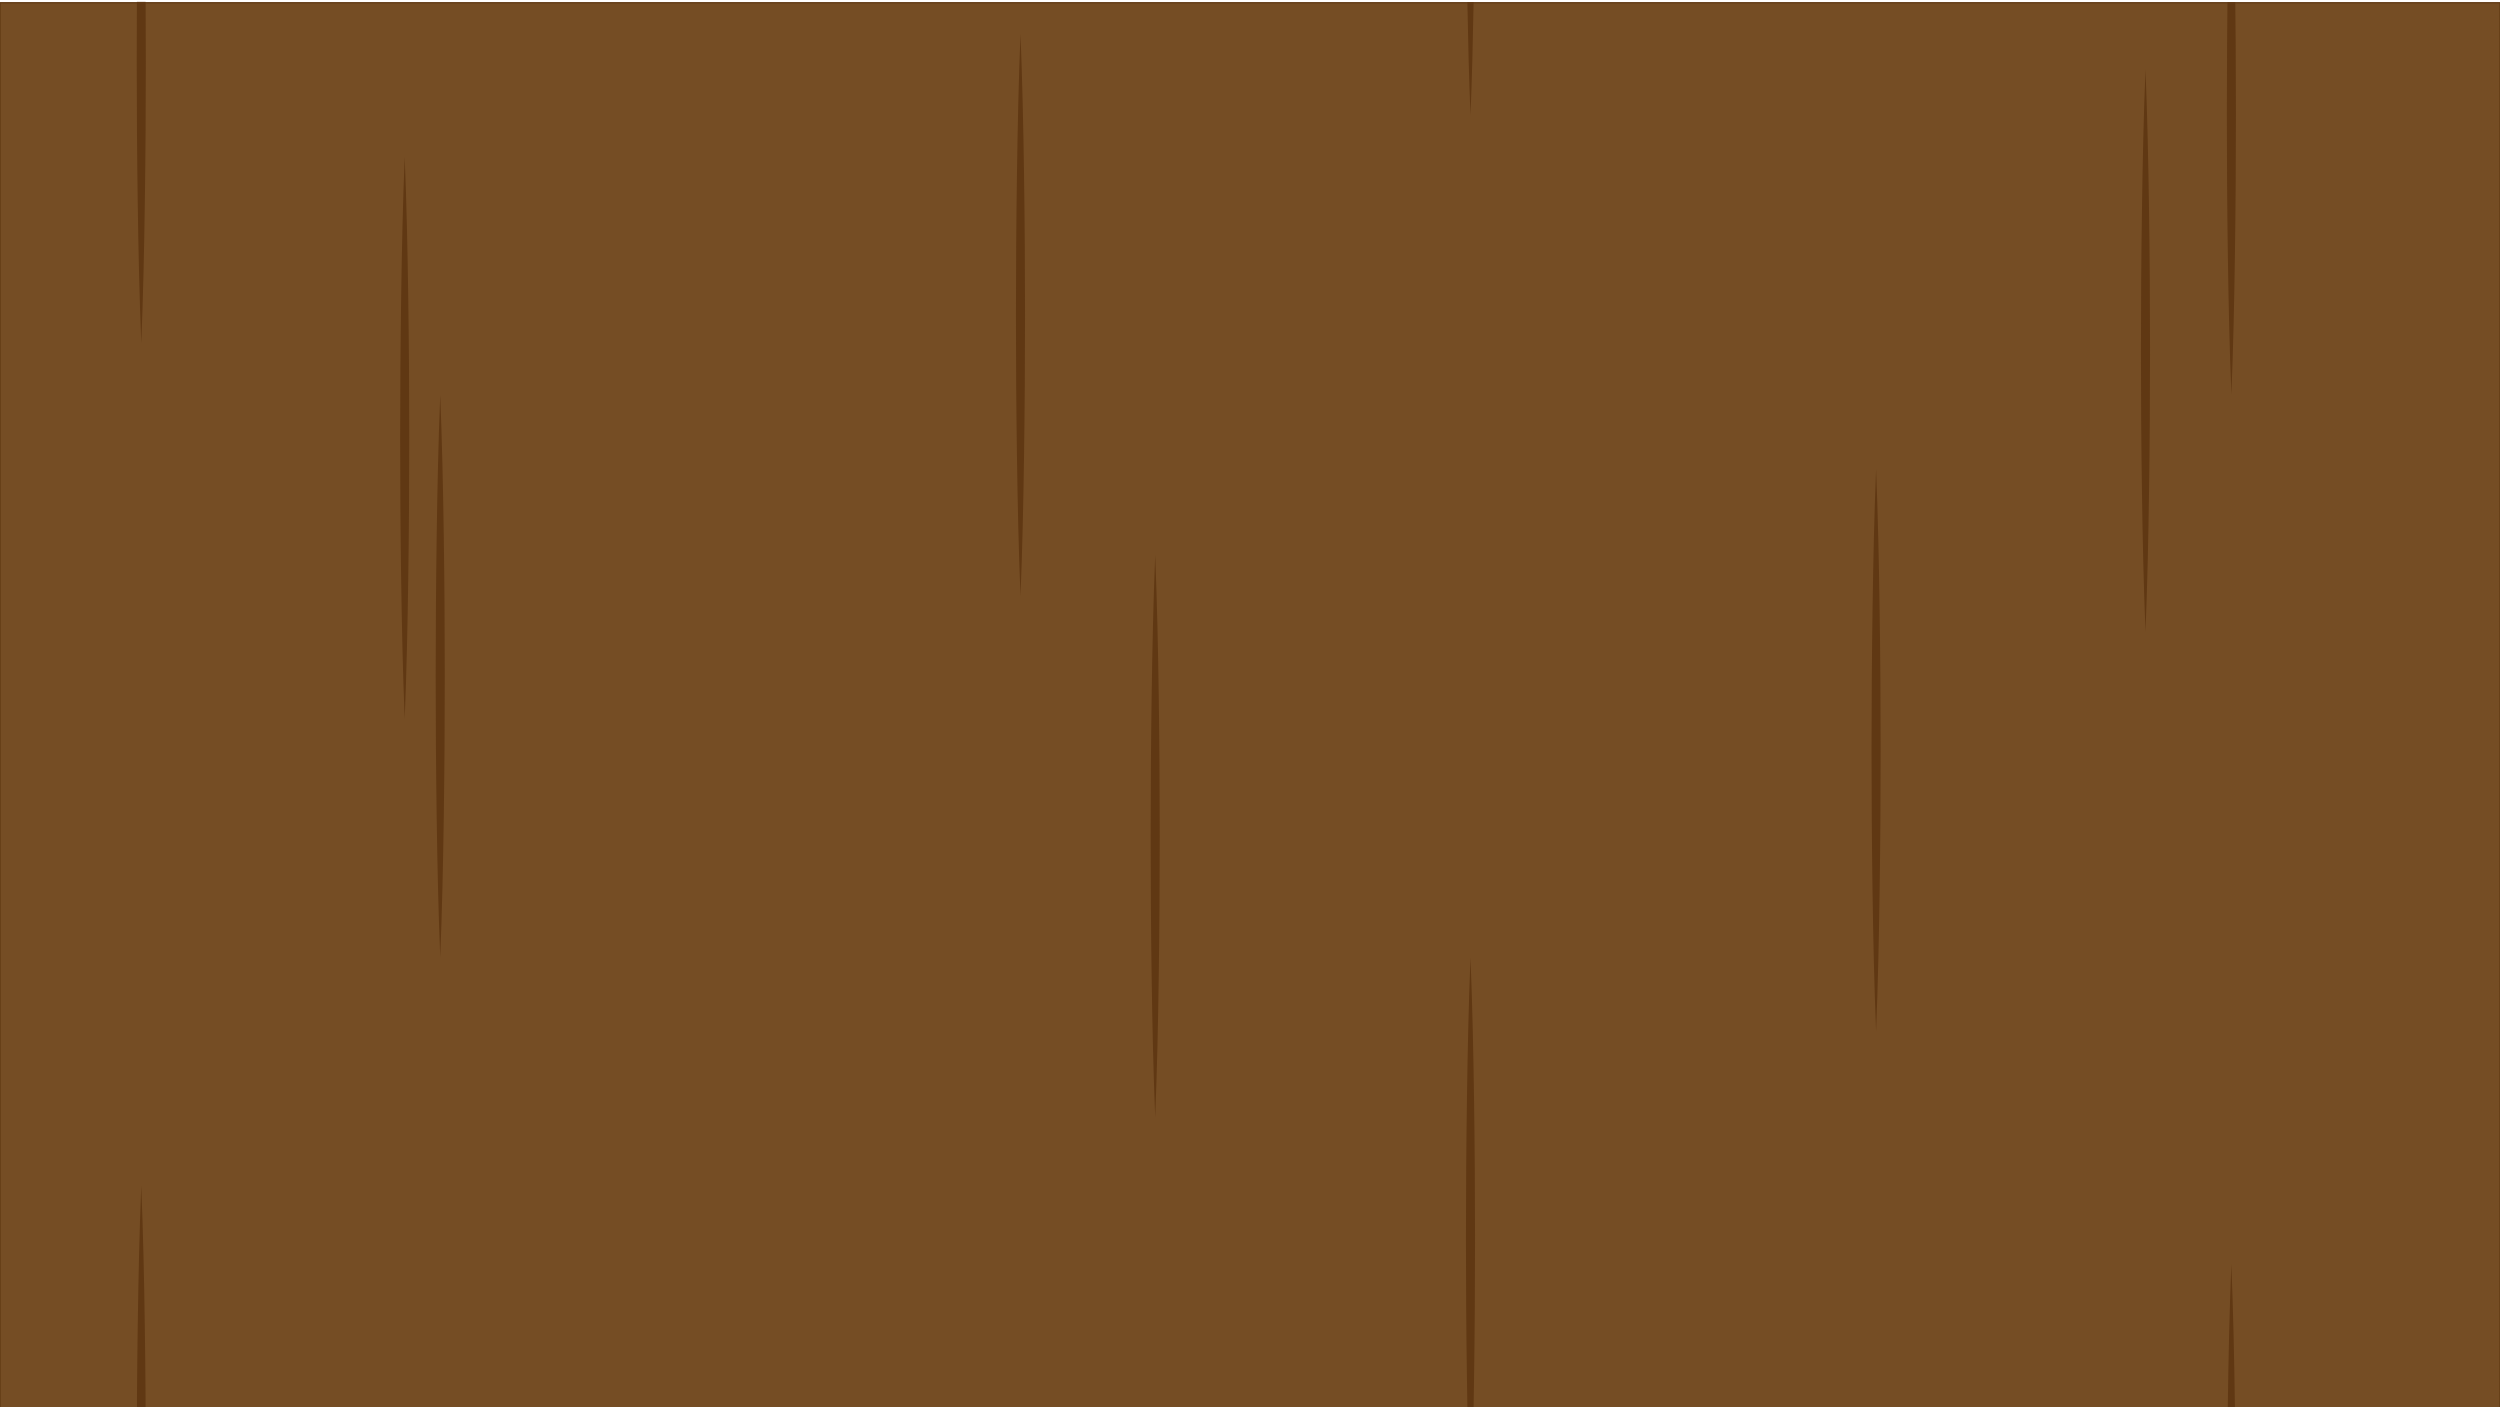
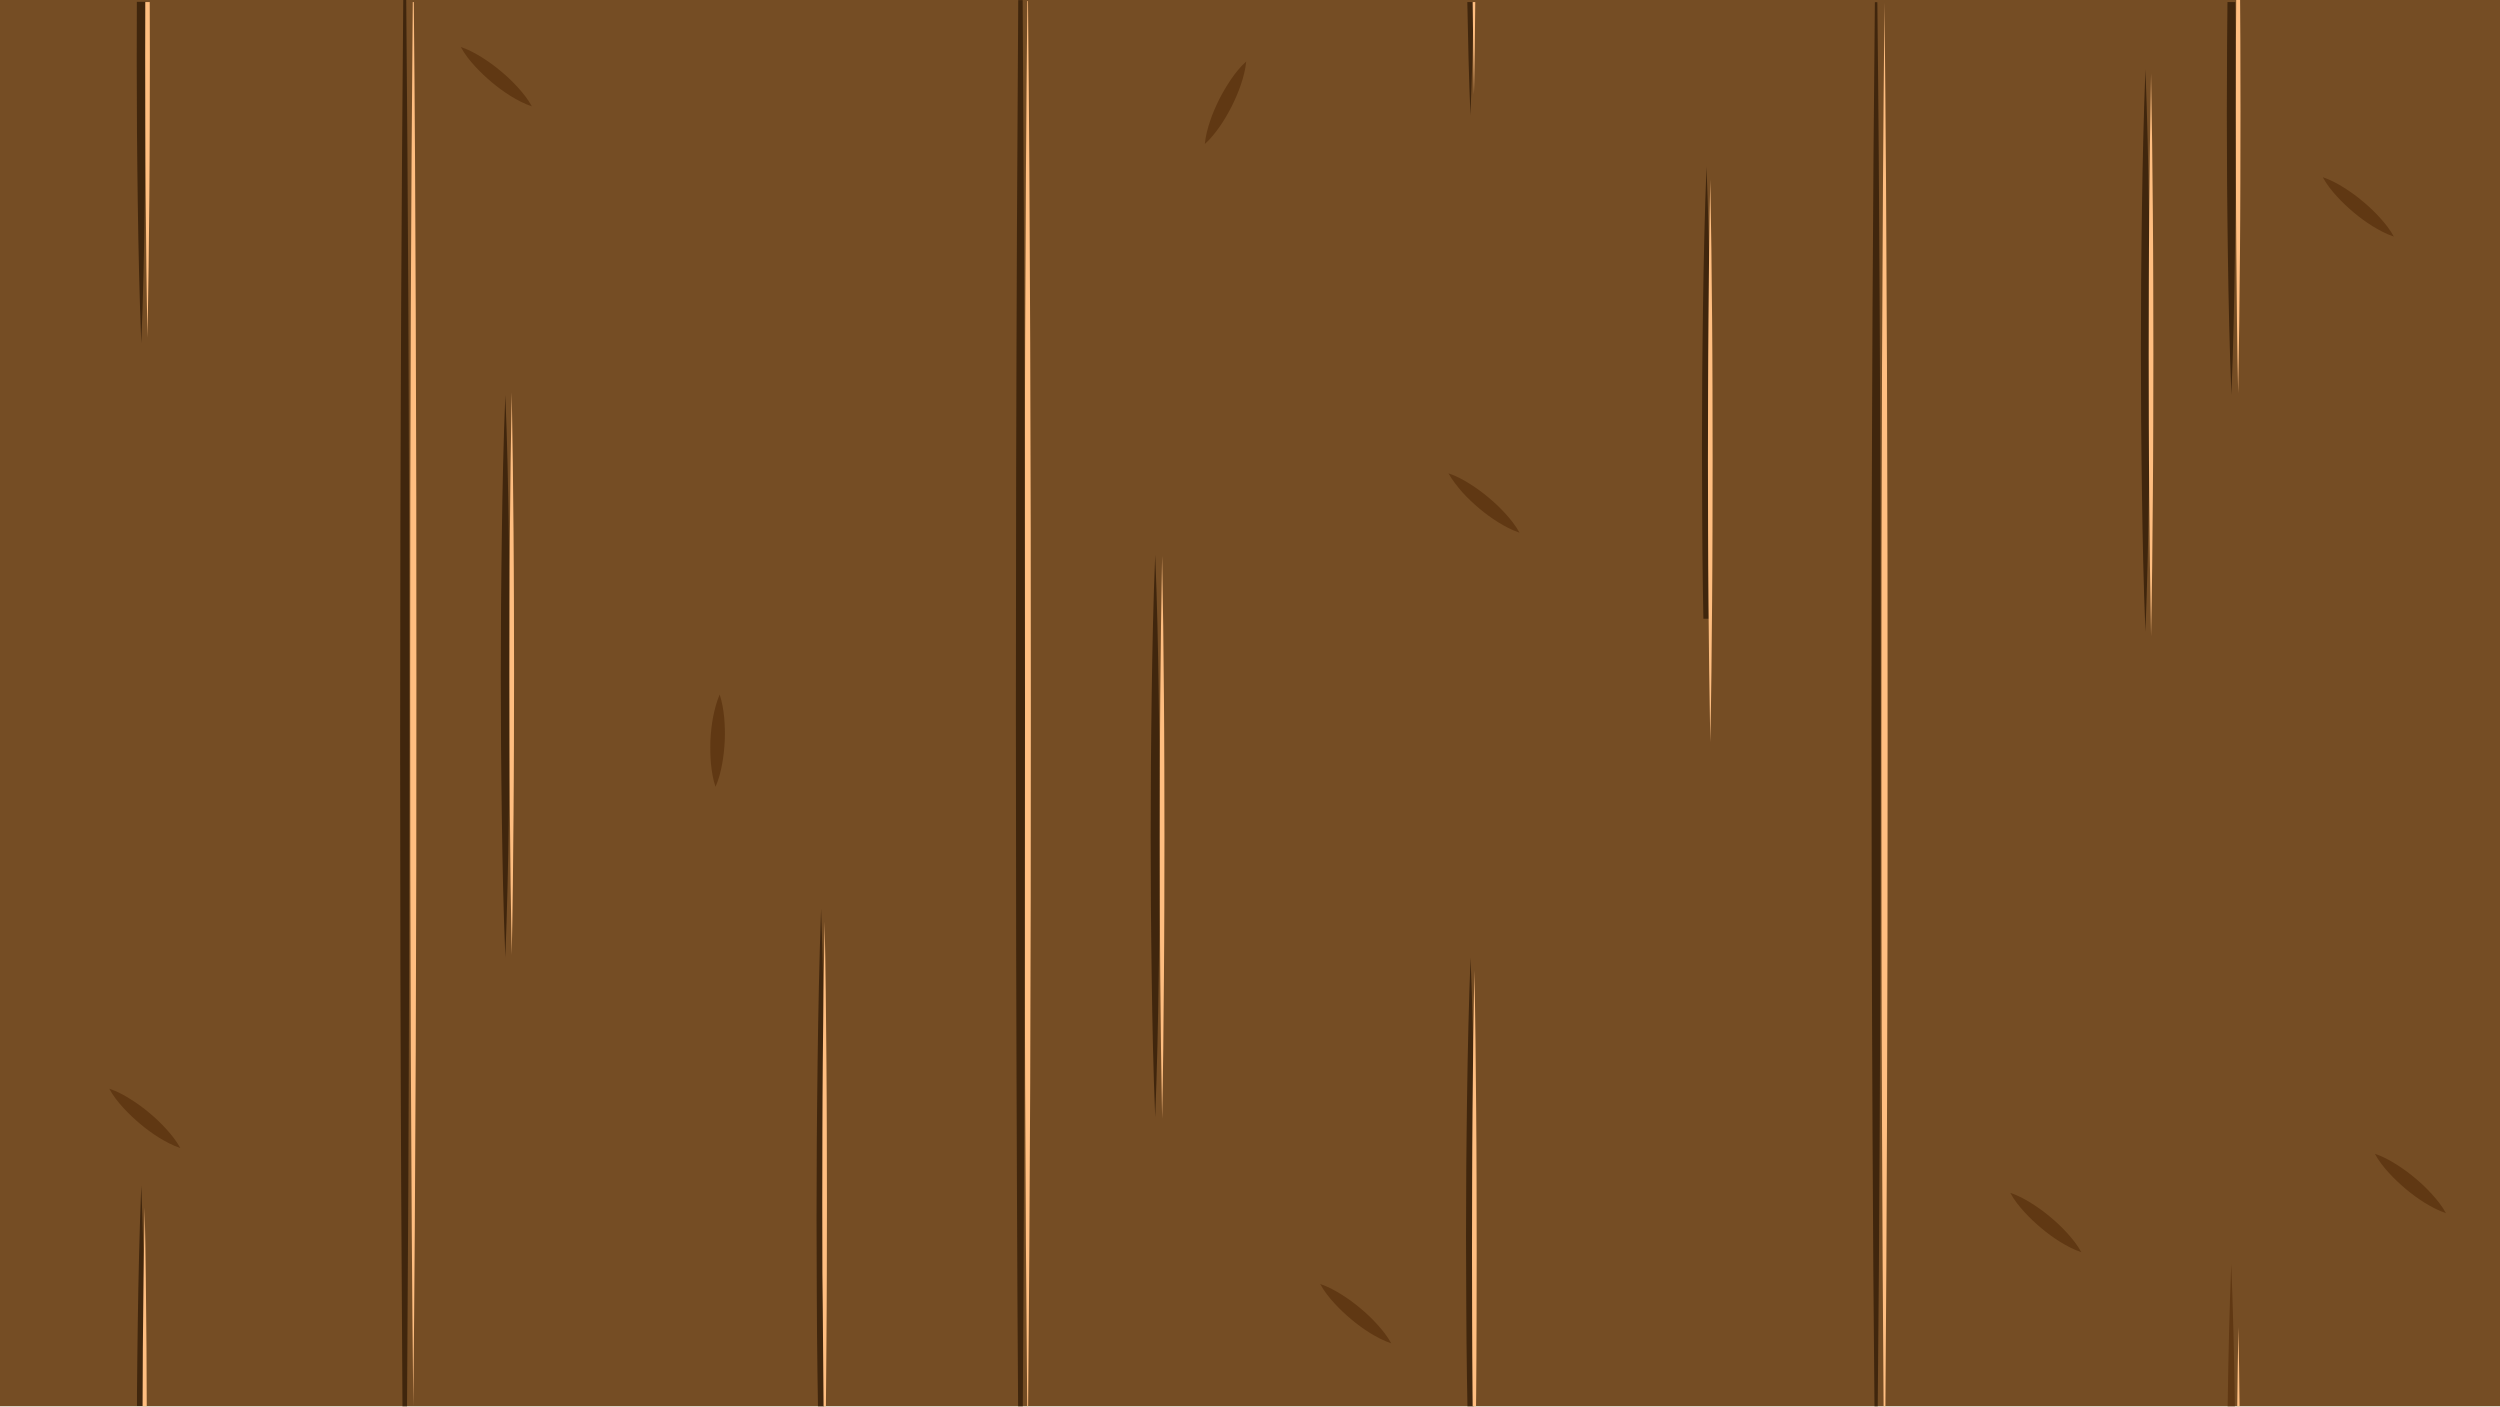
- <svg xmlns="http://www.w3.org/2000/svg" id="Background" viewBox="0 0 1920 1080">
-   <defs>
-     <style>.cls-1{fill:#754d24;stroke:#603813;stroke-miterlimit:10;}.cls-2{fill:#603813;}</style>
-   </defs>
-   <rect class="cls-1" y="2.1" width="1920" height="1080" />
-   <path class="cls-2" d="M310.81,120.28c1.45,36,2.21,72,2.72,108,.32,18,.4,36,.59,54l.19,54-.19,54c-.19,18-.25,36-.58,54-.51,36-1.27,72-2.73,108-1.46-36-2.22-72-2.73-108-.33-18-.39-36-.58-54l-.19-54,.2-54c.19-18,.26-36,.58-54C308.6,192.28,309.36,156.28,310.81,120.28Z" />
-   <path class="cls-2" d="M338.09,303.31c1.45,36,2.21,72,2.73,108,.32,18,.39,36,.58,54l.19,54-.18,54c-.2,18-.26,36-.58,54-.52,36-1.28,72-2.74,108-1.45-36-2.21-72-2.73-108-.32-18-.38-36-.58-54l-.18-54,.19-54c.19-18,.26-36,.58-54C335.89,375.31,336.65,339.31,338.09,303.31Z" />
-   <path class="cls-2" d="M1647.74,53.21c1.45,36,2.2,72,2.72,108,.32,18,.39,36,.58,54l.19,54-.18,54c-.19,18-.26,36-.58,54-.51,36-1.28,72-2.73,108-1.46-36-2.22-72-2.73-108-.33-18-.39-36-.59-54l-.18-54,.19-54c.19-18,.26-36,.59-54C1645.53,125.21,1646.29,89.21,1647.74,53.21Z" />
-   <path class="cls-2" d="M1440.83,360.15c1.45,36,2.21,72,2.72,108,.32,18,.4,36,.59,54l.19,54-.18,54c-.2,18-.26,36-.59,54-.51,36-1.27,72-2.73,108-1.46-36-2.22-72-2.73-108-.33-18-.39-36-.58-54l-.19-54,.2-54c.19-18,.26-36,.58-54C1438.63,432.15,1439.38,396.15,1440.83,360.15Z" />
-   <path class="cls-2" d="M783.74,25.92c1.45,36,2.2,72,2.72,108,.32,18,.39,36,.58,54l.19,54-.18,54c-.19,18-.26,36-.58,54-.51,36-1.28,72-2.73,108-1.46-36-2.22-72-2.73-108-.33-18-.39-36-.59-54l-.18-54,.19-54c.19-18,.26-36,.59-54C781.53,97.92,782.29,61.92,783.74,25.92Z" />
-   <path class="cls-2" d="M887.19,426.1c1.45,36,2.21,72,2.72,108,.32,18,.39,36,.58,54l.2,54-.19,54c-.19,18-.25,36-.58,54-.51,36-1.27,72-2.73,108-1.46-36-2.22-72-2.73-108-.33-18-.39-36-.58-54l-.19-54,.19-54c.19-18,.27-36,.59-54C885,498.1,885.74,462.1,887.19,426.1Z" />
-   <path class="cls-2" d="M1126.94,1.58c.5,29,1.22,58.06,2.4,87.09,1.17-29,1.89-58.06,2.4-87.09Z" />
-   <path class="cls-2" d="M105.12,1.44,105,47.74l.19,54c.19,18,.26,36,.58,54,.51,36,1.28,72,2.73,108,1.46-36,2.22-72,2.73-108,.33-18,.39-36,.59-54l.18-54-.16-46.3Z" />
-   <path class="cls-2" d="M1716.69,1.61h-6q-.15,15.86-.29,31.7l-.19,54,.18,54c.19,18,.26,36,.58,54,.52,36,1.28,72,2.73,108,1.46-36,2.22-72,2.73-108,.33-18,.39-36,.59-54l.18-54-.19-54Q1716.81,17.45,1716.69,1.61Z" />
-   <path class="cls-2" d="M1716.45,1082.61l-.06-4c-.51-36-1.27-72-2.72-108-1.44,36-2.2,72-2.72,108l-.06,4Z" />
-   <path class="cls-2" d="M1126.61,1059.31q.17,11.65.37,23.3h4.72q.19-11.65.37-23.3c.32-18,.39-36,.58-54l.18-54-.19-54c-.19-18-.26-36-.58-54-.52-36-1.27-72-2.72-108-1.45,36-2.21,72-2.72,108-.33,18-.4,36-.59,54l-.19,54,.18,54C1126.22,1023.31,1126.28,1041.31,1126.61,1059.31Z" />
-   <path class="cls-2" d="M111.8,1082.63l0-10.25c-.19-18-.26-36-.59-54-.51-36-1.27-72-2.72-108-1.45,36-2.2,72-2.72,108-.32,18-.39,36-.58,54l0,10.25Z" />
+ <svg xmlns="http://www.w3.org/2000/svg" version="1.1" id="Background" x="0px" y="0px" viewBox="0 0 1920 1080" style="enable-background:new 0 0 1920 1080;" xml:space="preserve">
+   <style type="text/css">
+ 	.st0{fill:#754D24;}
+ 	.st1{fill:#40260D;}
+ 	.st2{fill:#603813;}
+ 	.st3{display:none;opacity:0.64;fill:#603813;}
+ 	.st4{fill:#FFBE80;}
+ </style>
+   <rect class="st0" width="1920" height="1080" />
+   <path class="st1" d="M388.1,303.3c1.5,36,2.2,72,2.7,108c0.3,18,0.4,36,0.6,54l0.2,54l-0.2,54c-0.2,18-0.3,36-0.6,54  c-0.5,36-1.3,72-2.7,108c-1.5-36-2.2-72-2.7-108c-0.3-18-0.4-36-0.6-54l-0.2-54l0.2-54c0.2-18,0.3-36,0.6-54  C385.9,375.3,386.6,339.3,388.1,303.3z" />
+   <path class="st1" d="M1647.7,53.2c1.4,36,2.2,72,2.7,108c0.3,18,0.4,36,0.6,54l0.2,54l-0.2,54c-0.2,18-0.3,36-0.6,54  c-0.5,36-1.3,72-2.7,108c-1.5-36-2.2-72-2.7-108c-0.3-18-0.4-36-0.6-54l-0.2-54l0.2-54c0.2-18,0.3-36,0.6-54  C1645.5,125.2,1646.3,89.2,1647.7,53.2z" />
+   <path class="st1" d="M887.2,426.1c1.5,36,2.2,72,2.7,108c0.3,18,0.4,36,0.6,54l0.2,54l-0.2,54c-0.2,18-0.2,36-0.6,54  c-0.5,36-1.3,72-2.7,108c-1.5-36-2.2-72-2.7-108c-0.3-18-0.4-36-0.6-54l-0.2-54l0.2-54c0.2-18,0.3-36,0.6-54  C885,498.1,885.7,462.1,887.2,426.1z" />
+   <path class="st1" d="M1126.9,1.6c0.5,29,1.2,58.1,2.4,87.1c1.2-29,1.9-58.1,2.4-87.1L1126.9,1.6z" />
+   <path class="st1" d="M105.1,1.4L105,47.7l0.2,54c0.2,18,0.3,36,0.6,54c0.5,36,1.3,72,2.7,108c1.5-36,2.2-72,2.7-108  c0.3-18,0.4-36,0.6-54l0.2-54l-0.2-46.3L105.1,1.4z" />
+   <path class="st1" d="M1716.7,1.6h-6c-0.1,10.6-0.2,21.1-0.3,31.7l-0.2,54l0.2,54c0.2,18,0.3,36,0.6,54c0.5,36,1.3,72,2.7,108  c1.5-36,2.2-72,2.7-108c0.3-18,0.4-36,0.6-54l0.2-54l-0.2-54C1716.9,22.7,1716.8,12.2,1716.7,1.6z" />
+   <path class="st2" d="M1716.4,1080l-0.1-3.9c-0.5-35.2-1.3-70.3-2.7-105.5c-1.4,35.2-2.2,70.3-2.7,105.5l-0.1,3.9H1716.4z" />
+   <path class="st1" d="M1126.6,1056.9c0.1,7.7,0.2,15.4,0.4,23.1h4.7c0.1-7.7,0.2-15.4,0.4-23.1c0.3-17.9,0.4-35.7,0.6-53.6l0.2-53.6  l-0.2-53.6c-0.2-17.9-0.3-35.7-0.6-53.6c-0.5-35.7-1.3-71.5-2.7-107.2c-1.4,35.7-2.2,71.5-2.7,107.2c-0.3,17.9-0.4,35.7-0.6,53.6  l-0.2,53.6l0.2,53.6C1126.2,1021.1,1126.3,1039,1126.6,1056.9z" />
+   <path class="st1" d="M111.8,1079.8v-10.1c-0.2-17.7-0.3-35.4-0.6-53.1c-0.5-35.4-1.3-70.8-2.7-106.2c-1.4,35.4-2.2,70.8-2.7,106.2  c-0.3,17.7-0.4,35.4-0.6,53.1v10.1H111.8z" />
+   <path class="st3" d="M-31.2-135.2C97.3,48.5,407.2,438.4,957.8,690.1c621,283.9,1183.8,225.5,1402.9,191  c15.2,140.2,30.3,280.4,45.5,420.6c-852.6,10.6-1705.3,21.2-2557.9,31.8C-111.6,844-71.4,354.4-31.2-135.2z" />
+   <path class="st4" d="M393,301.3c0.7,36,1.1,72,1.4,108c0.2,18,0.2,36,0.3,54l0.1,54l-0.1,54c-0.1,18-0.1,36-0.3,54  c-0.3,36-0.6,72-1.4,108c-0.7-36-1.1-72-1.4-108c-0.2-18-0.2-36-0.3-54l-0.1-54l0.1-54c0.1-18,0.1-36,0.3-54  C391.9,373.3,392.3,337.3,393,301.3z" />
+   <path class="st4" d="M892.5,427c0.7,36,1.1,72,1.4,108c0.2,18,0.2,36,0.3,54l0.1,54l-0.1,54c-0.1,18-0.1,36-0.3,54  c-0.3,36-0.6,72-1.4,108c-0.7-36-1.1-72-1.4-108c-0.2-18-0.2-36-0.3-54l-0.1-54l0.1-54c0.1-18,0.1-36,0.3-54  C891.4,499,891.8,463,892.5,427z" />
+   <path class="st4" d="M1652,56.5c0.7,36,1.1,72,1.4,108c0.2,18,0.2,36,0.3,54l0.1,54l-0.1,54c-0.1,18-0.1,36-0.3,54  c-0.3,36-0.6,72-1.4,108c-0.7-36-1.1-72-1.4-108c-0.2-18-0.2-36-0.3-54l-0.1-54l0.1-54c0.1-18,0.1-36,0.3-54  C1650.9,128.5,1651.3,92.5,1652,56.5z" />
+   <g>
+     <path class="st2" d="M1112.4,363.5c6,2,11.3,4.9,16.4,8.1c5.1,3.2,9.9,6.7,14.4,10.5c4.6,3.8,8.9,7.9,12.9,12.3   c4,4.4,7.8,9.1,10.9,14.7c-6-2-11.3-4.9-16.4-8c-5.1-3.2-9.9-6.7-14.4-10.5c-4.5-3.8-8.9-7.9-12.9-12.3   C1119.3,373.7,1115.5,369,1112.4,363.5z" />
+   </g>
+   <g>
+     <path class="st2" d="M552.7,533.4c2,6,2.9,12,3.5,17.9c0.5,5.9,0.7,11.9,0.4,17.8c-0.3,5.9-0.9,11.8-2,17.7   c-1.1,5.9-2.5,11.7-5.1,17.5c-2-6-2.9-12-3.5-17.9c-0.5-5.9-0.6-11.9-0.4-17.8c0.3-5.9,0.9-11.8,2-17.7   C548.8,545.1,550.2,539.2,552.7,533.4z" />
+   </g>
+   <g>
+     <path class="st2" d="M83.9,836.1c6,2,11.3,4.9,16.4,8.1c5.1,3.2,9.9,6.7,14.4,10.5c4.6,3.8,8.9,7.9,12.9,12.3   c4,4.4,7.8,9.1,10.9,14.7c-6-2-11.3-4.9-16.4-8c-5.1-3.2-9.9-6.7-14.4-10.5c-4.5-3.8-8.9-7.9-12.9-12.3   C90.7,846.4,86.9,841.7,83.9,836.1z" />
+   </g>
+   <g>
+     <path class="st2" d="M1013.9,986.1c6,2,11.3,4.9,16.4,8.1c5.1,3.2,9.9,6.7,14.4,10.5c4.6,3.8,8.9,7.9,12.9,12.3   c4,4.4,7.8,9.1,10.9,14.7c-6-2-11.3-4.9-16.4-8c-5.1-3.2-9.9-6.7-14.4-10.5c-4.5-3.8-8.9-7.9-12.9-12.3   C1020.7,996.4,1016.9,991.7,1013.9,986.1z" />
+   </g>
+   <g>
+     <path class="st2" d="M957.1,47.2c-0.6,6.3-2.2,12.1-4.1,17.8c-1.9,5.7-4.3,11.1-6.9,16.4c-2.7,5.3-5.6,10.4-9,15.3   c-3.4,4.9-7.1,9.7-11.8,13.9c0.6-6.3,2.2-12.1,4.1-17.8c1.9-5.7,4.3-11.1,6.9-16.4c2.7-5.3,5.7-10.4,9-15.3   C948.7,56.2,952.4,51.4,957.1,47.2z" />
+   </g>
+   <g>
+     <path class="st2" d="M353.9,36.1c6,2,11.3,4.9,16.4,8.1c5.1,3.2,9.9,6.7,14.4,10.5c4.6,3.8,8.9,7.9,12.9,12.3   c4,4.4,7.8,9.1,10.9,14.7c-6-2-11.3-4.9-16.4-8c-5.1-3.2-9.9-6.7-14.4-10.5c-4.5-3.8-8.9-7.9-12.9-12.3   C360.7,46.4,356.9,41.7,353.9,36.1z" />
+   </g>
+   <g>
+     <path class="st2" d="M1783.9,136.1c6,2,11.3,4.9,16.4,8.1c5.1,3.2,9.9,6.7,14.4,10.5c4.6,3.8,8.9,7.9,12.9,12.3   c4,4.4,7.8,9.1,10.9,14.7c-6-2-11.3-4.9-16.4-8c-5.1-3.2-9.9-6.7-14.4-10.5c-4.5-3.8-8.9-7.9-12.9-12.3   C1790.7,146.4,1786.9,141.7,1783.9,136.1z" />
+   </g>
+   <g>
+     <path class="st2" d="M1543.9,916.1c6,2,11.3,4.9,16.4,8.1c5.1,3.2,9.9,6.7,14.4,10.5c4.6,3.8,8.9,7.9,12.9,12.3   c4,4.4,7.8,9.1,10.9,14.7c-6-2-11.3-4.9-16.4-8c-5.1-3.2-9.9-6.7-14.4-10.5c-4.5-3.8-8.9-7.9-12.9-12.3   C1550.7,926.4,1546.9,921.7,1543.9,916.1z" />
+   </g>
+   <g>
+     <path class="st2" d="M1823.9,886.1c6,2,11.3,4.9,16.4,8.1c5.1,3.2,9.9,6.7,14.4,10.5c4.6,3.8,8.9,7.9,12.9,12.3   c4,4.4,7.8,9.1,10.9,14.7c-6-2-11.3-4.9-16.4-8c-5.1-3.2-9.9-6.7-14.4-10.5c-4.5-3.8-8.9-7.9-12.9-12.3   C1830.7,896.4,1826.9,891.7,1823.9,886.1z" />
+   </g>
+   <path class="st1" d="M1307.8,451.9c0.1,7.8,0.2,15.5,0.4,23.3h4.7c0.1-7.8,0.2-15.5,0.4-23.3c0.3-18,0.4-36,0.6-54l0.2-54l-0.2-54  c-0.2-18-0.3-36-0.6-54c-0.5-36-1.3-72-2.7-108c-1.4,36-2.2,72-2.7,108c-0.3,18-0.4,36-0.6,54l-0.2,54l0.2,54  C1307.4,415.9,1307.5,433.9,1307.8,451.9z" />
+   <path class="st4" d="M1313.5,137.9c0.7,36,1.1,72,1.4,108c0.2,18,0.2,36,0.3,54l0.1,54l-0.1,54c-0.1,18-0.1,36-0.3,54  c-0.3,36-0.6,72-1.4,108c-0.7-36-1.1-72-1.4-108c-0.2-18-0.2-36-0.3-54l-0.1-54l0.1-54c0.1-18,0.1-36,0.3-54  C1312.4,209.9,1312.7,173.9,1313.5,137.9z" />
+   <path class="st1" d="M627.8,1054.4c0.1,8.5,0.2,17.1,0.4,25.6h4.7c0.1-8.5,0.2-17.1,0.4-25.6c0.3-19.8,0.4-39.6,0.6-59.4l0.2-59.4  l-0.2-59.4c-0.2-19.8-0.3-39.6-0.6-59.4c-0.5-39.6-1.3-79.2-2.7-118.9c-1.4,39.6-2.2,79.2-2.7,118.9c-0.3,19.8-0.4,39.6-0.6,59.4  l-0.2,59.4l0.2,59.4C627.4,1014.8,627.5,1034.6,627.8,1054.4z" />
+   <path class="st4" d="M111.6,1.6l-0.1,41.6l0.1,54c0.1,18,0.1,36,0.3,54c0.3,36,0.6,72,1.4,108c0.7-36,1.1-72,1.4-108  c0.2-18,0.2-36,0.3-54l0.1-54l-0.1-41.6H111.6z" />
+   <path class="st4" d="M1131,1.6c0.2,23.6,0.6,47.3,1,70.9c0.5-23.6,0.8-47.3,1-70.9H1131z" />
+   <path class="st4" d="M1720.4,0h-3c-0.1,10.6-0.1,21.2-0.2,31.9l-0.1,54l0.1,54c0.1,18,0.1,36,0.3,54c0.3,36,0.6,72,1.4,108  c0.7-36,1.1-72,1.4-108c0.2-18,0.2-36,0.3-54l0.1-54l-0.1-54C1720.5,21.2,1720.5,10.6,1720.4,0z" />
+   <path class="st4" d="M319.3,239.6c-0.3-79.3-0.7-158.6-1.5-238H317c-0.7,79.3-1.2,158.6-1.5,238c-0.2,47.3-0.3,94.6-0.4,141.9  L315,523.4l0.1,141.9c0.1,47.3,0.2,94.6,0.4,141.9c0.4,94.6,0.9,178.2,1.9,272.8c1-94.6,1.5-178.2,1.9-272.8  c0.2-47.3,0.3-94.6,0.4-141.9l0.1-141.9l-0.1-141.9C319.6,334.2,319.5,286.9,319.3,239.6z" />
+   <path class="st4" d="M112.7,1080c-0.1-14.8-0.1-29.6-0.2-44.5c-0.3-36-0.6-72-1.4-108c-0.7,36-1.1,72-1.4,108  c-0.1,14.8-0.2,29.6-0.2,44.5H112.7z" />
+   <path class="st1" d="M308.1,911.1c0.3,56.3,0.6,112.6,1,168.9h3.5c0.4-56.3,0.7-112.6,1-168.9c0.3-56.5,0.4-113,0.6-169.5l0.2-169.5  l-0.2-169.5c-0.2-56.5-0.3-113-0.6-169.5C313.2,155.3,312.7,77.6,312,0h-2.3c-0.7,77.6-1.2,155.3-1.6,232.9  c-0.3,56.5-0.4,113-0.6,169.5L307.3,572l0.2,169.5C307.7,798.1,307.8,854.6,308.1,911.1z" />
+   <path class="st4" d="M632.1,1031.9c0.1,16,0.3,32.1,0.4,48.1h1.8c0.2-16,0.3-32.1,0.4-48.1c0.2-18,0.2-36,0.3-54l0.1-54l-0.1-54  c-0.1-18-0.1-36-0.3-54c-0.3-36-0.6-72-1.4-108c-0.7,36-1.1,72-1.4,108c-0.2,18-0.2,36-0.3,54l-0.1,54l0.1,54  C631.9,995.9,631.9,1013.9,632.1,1031.9z" />
+   <path class="st4" d="M787.3,831.5c0.3,82.8,0.8,165.7,1.6,248.5h0.7c0.8-82.8,1.2-165.7,1.6-248.5c0.2-47.3,0.3-94.6,0.4-141.9  l0.1-141.9l-0.1-141.9c-0.1-47.3-0.2-94.6-0.4-141.9c-0.3-87.1-0.8-174.8-1.7-263.1H789c-0.9,87.7-1.4,175.4-1.7,263.1  c-0.2,47.3-0.3,94.6-0.4,141.9l-0.1,141.9l0.1,141.9C787,736.9,787.1,784.2,787.3,831.5z" />
+   <path class="st1" d="M781,909.9c0.2,56.7,0.5,113.4,0.9,170.1h3.6c0.4-56.7,0.7-113.4,0.9-170.1c0.3-61,0.4-122,0.6-183l0.2-183  l-0.2-183c-0.2-61-0.3-122-0.6-183c-0.3-59.3-0.6-118.5-1-177.8H782c-0.4,59.3-0.7,118.5-1,177.8c-0.3,61-0.4,122-0.6,183l-0.2,183  l0.2,183C780.6,787.9,780.7,848.9,781,909.9z" />
+   <path class="st4" d="M1720,1080c-0.2-20.2-0.5-40.5-0.9-60.7c-0.4,20.2-0.7,40.5-0.9,60.7H1720z" />
+   <path class="st4" d="M1130.9,1069.3c0,3.6,0.1,7.1,0.1,10.7h2.6c0-3.6,0.1-7.1,0.1-10.7c0.2-18,0.2-36,0.3-54l0.1-54l-0.1-54  c-0.1-18-0.1-36-0.3-54c-0.3-36-0.6-72-1.4-108c-0.7,36-1.1,72-1.4,108c-0.2,18-0.2,36-0.3,54l-0.1,54l0.1,54  C1130.7,1033.3,1130.7,1051.3,1130.9,1069.3z" />
+   <path class="st4" d="M1445.4,865.6c0.3,71.5,0.6,142.9,1.2,214.4h1.4c0.6-71.5,0.9-142.9,1.2-214.4c0.2-48.7,0.3-97.4,0.4-146.1  l0.1-146.1l-0.1-146.1c-0.1-48.7-0.2-97.4-0.4-146.1c-0.4-97.4-0.9-181.8-1.9-279.2c-1,97.4-1.5,181.8-1.9,279.2  c-0.2,48.7-0.3,97.4-0.4,146.1l-0.1,146.1l0.1,146.1C1445.1,768.2,1445.1,816.9,1445.4,865.6z" />
+   <path class="st1" d="M1438.1,869.4c0.3,70.2,0.8,140.4,1.5,210.6h2.5c0.7-70.2,1.2-140.4,1.5-210.6c0.3-52.6,0.4-105.2,0.6-157.8  l0.2-157.8l-0.2-157.8c-0.2-52.6-0.3-105.2-0.6-157.8c-0.4-78.8-0.9-157.6-1.8-236.5h-1.9c-0.8,78.8-1.4,157.6-1.8,236.5  c-0.3,52.6-0.4,105.2-0.6,157.8l-0.2,157.8l0.2,157.8C1437.7,764.2,1437.8,816.8,1438.1,869.4z" />
</svg>
